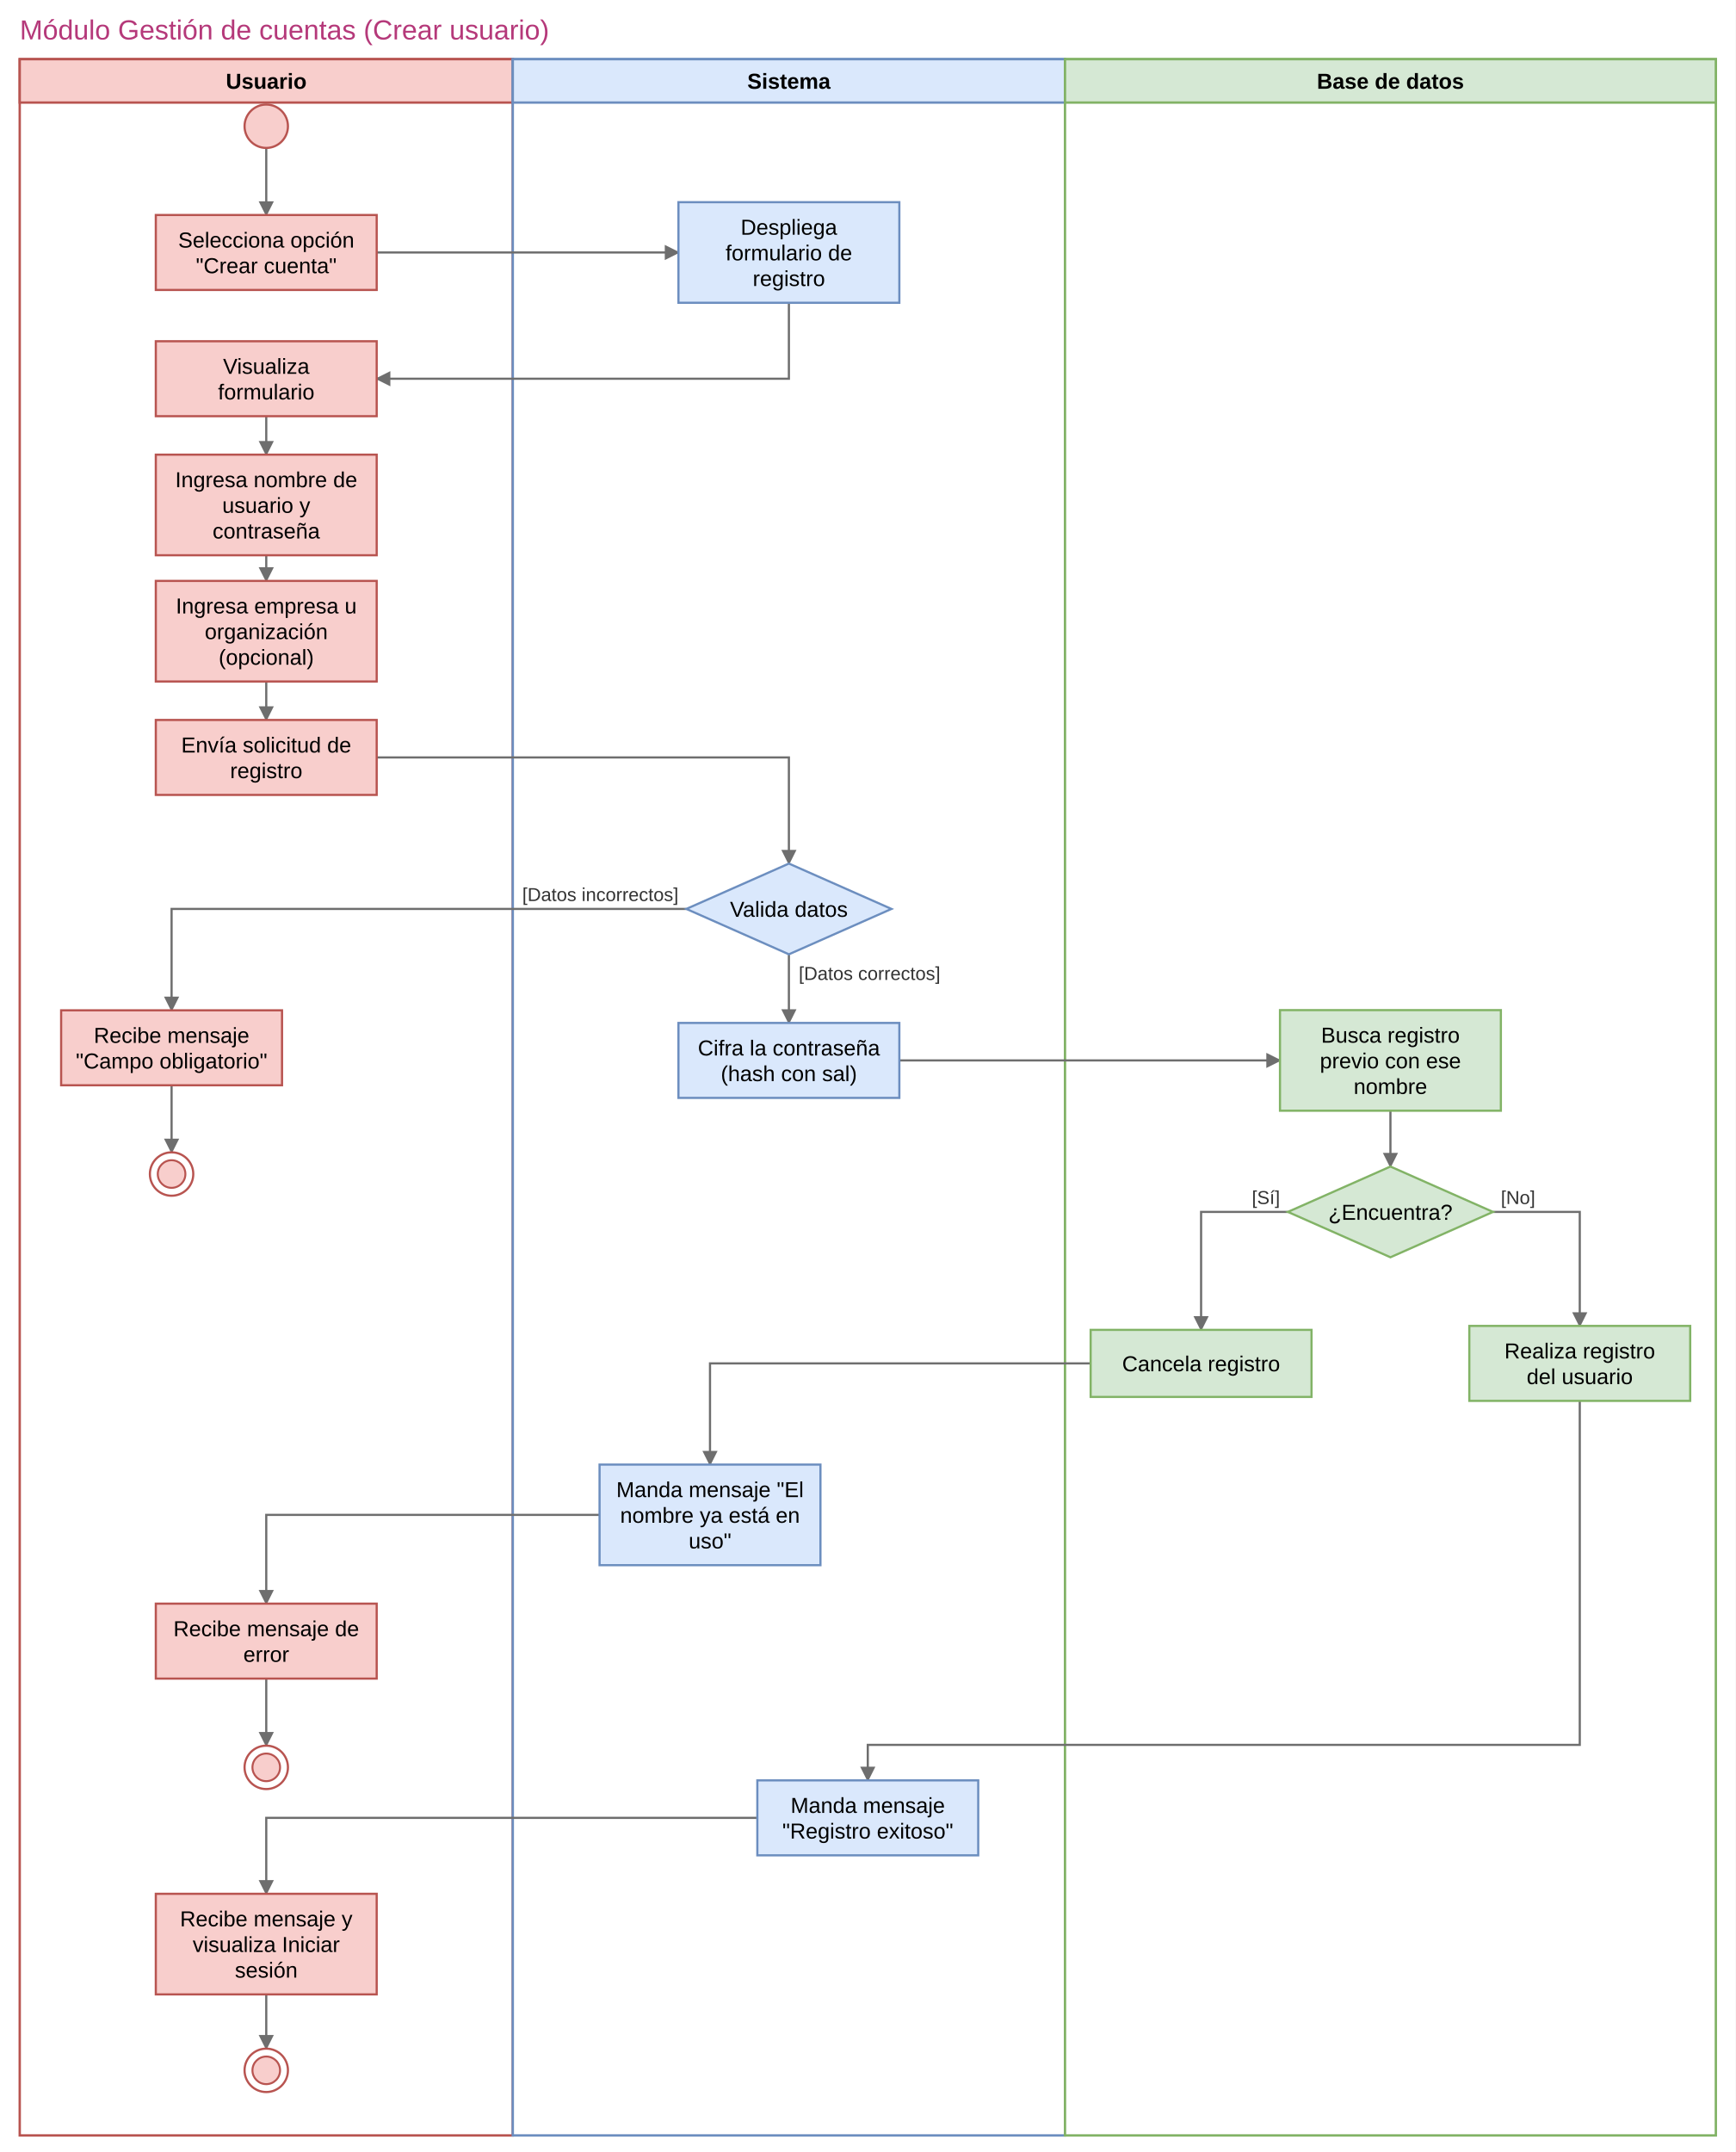
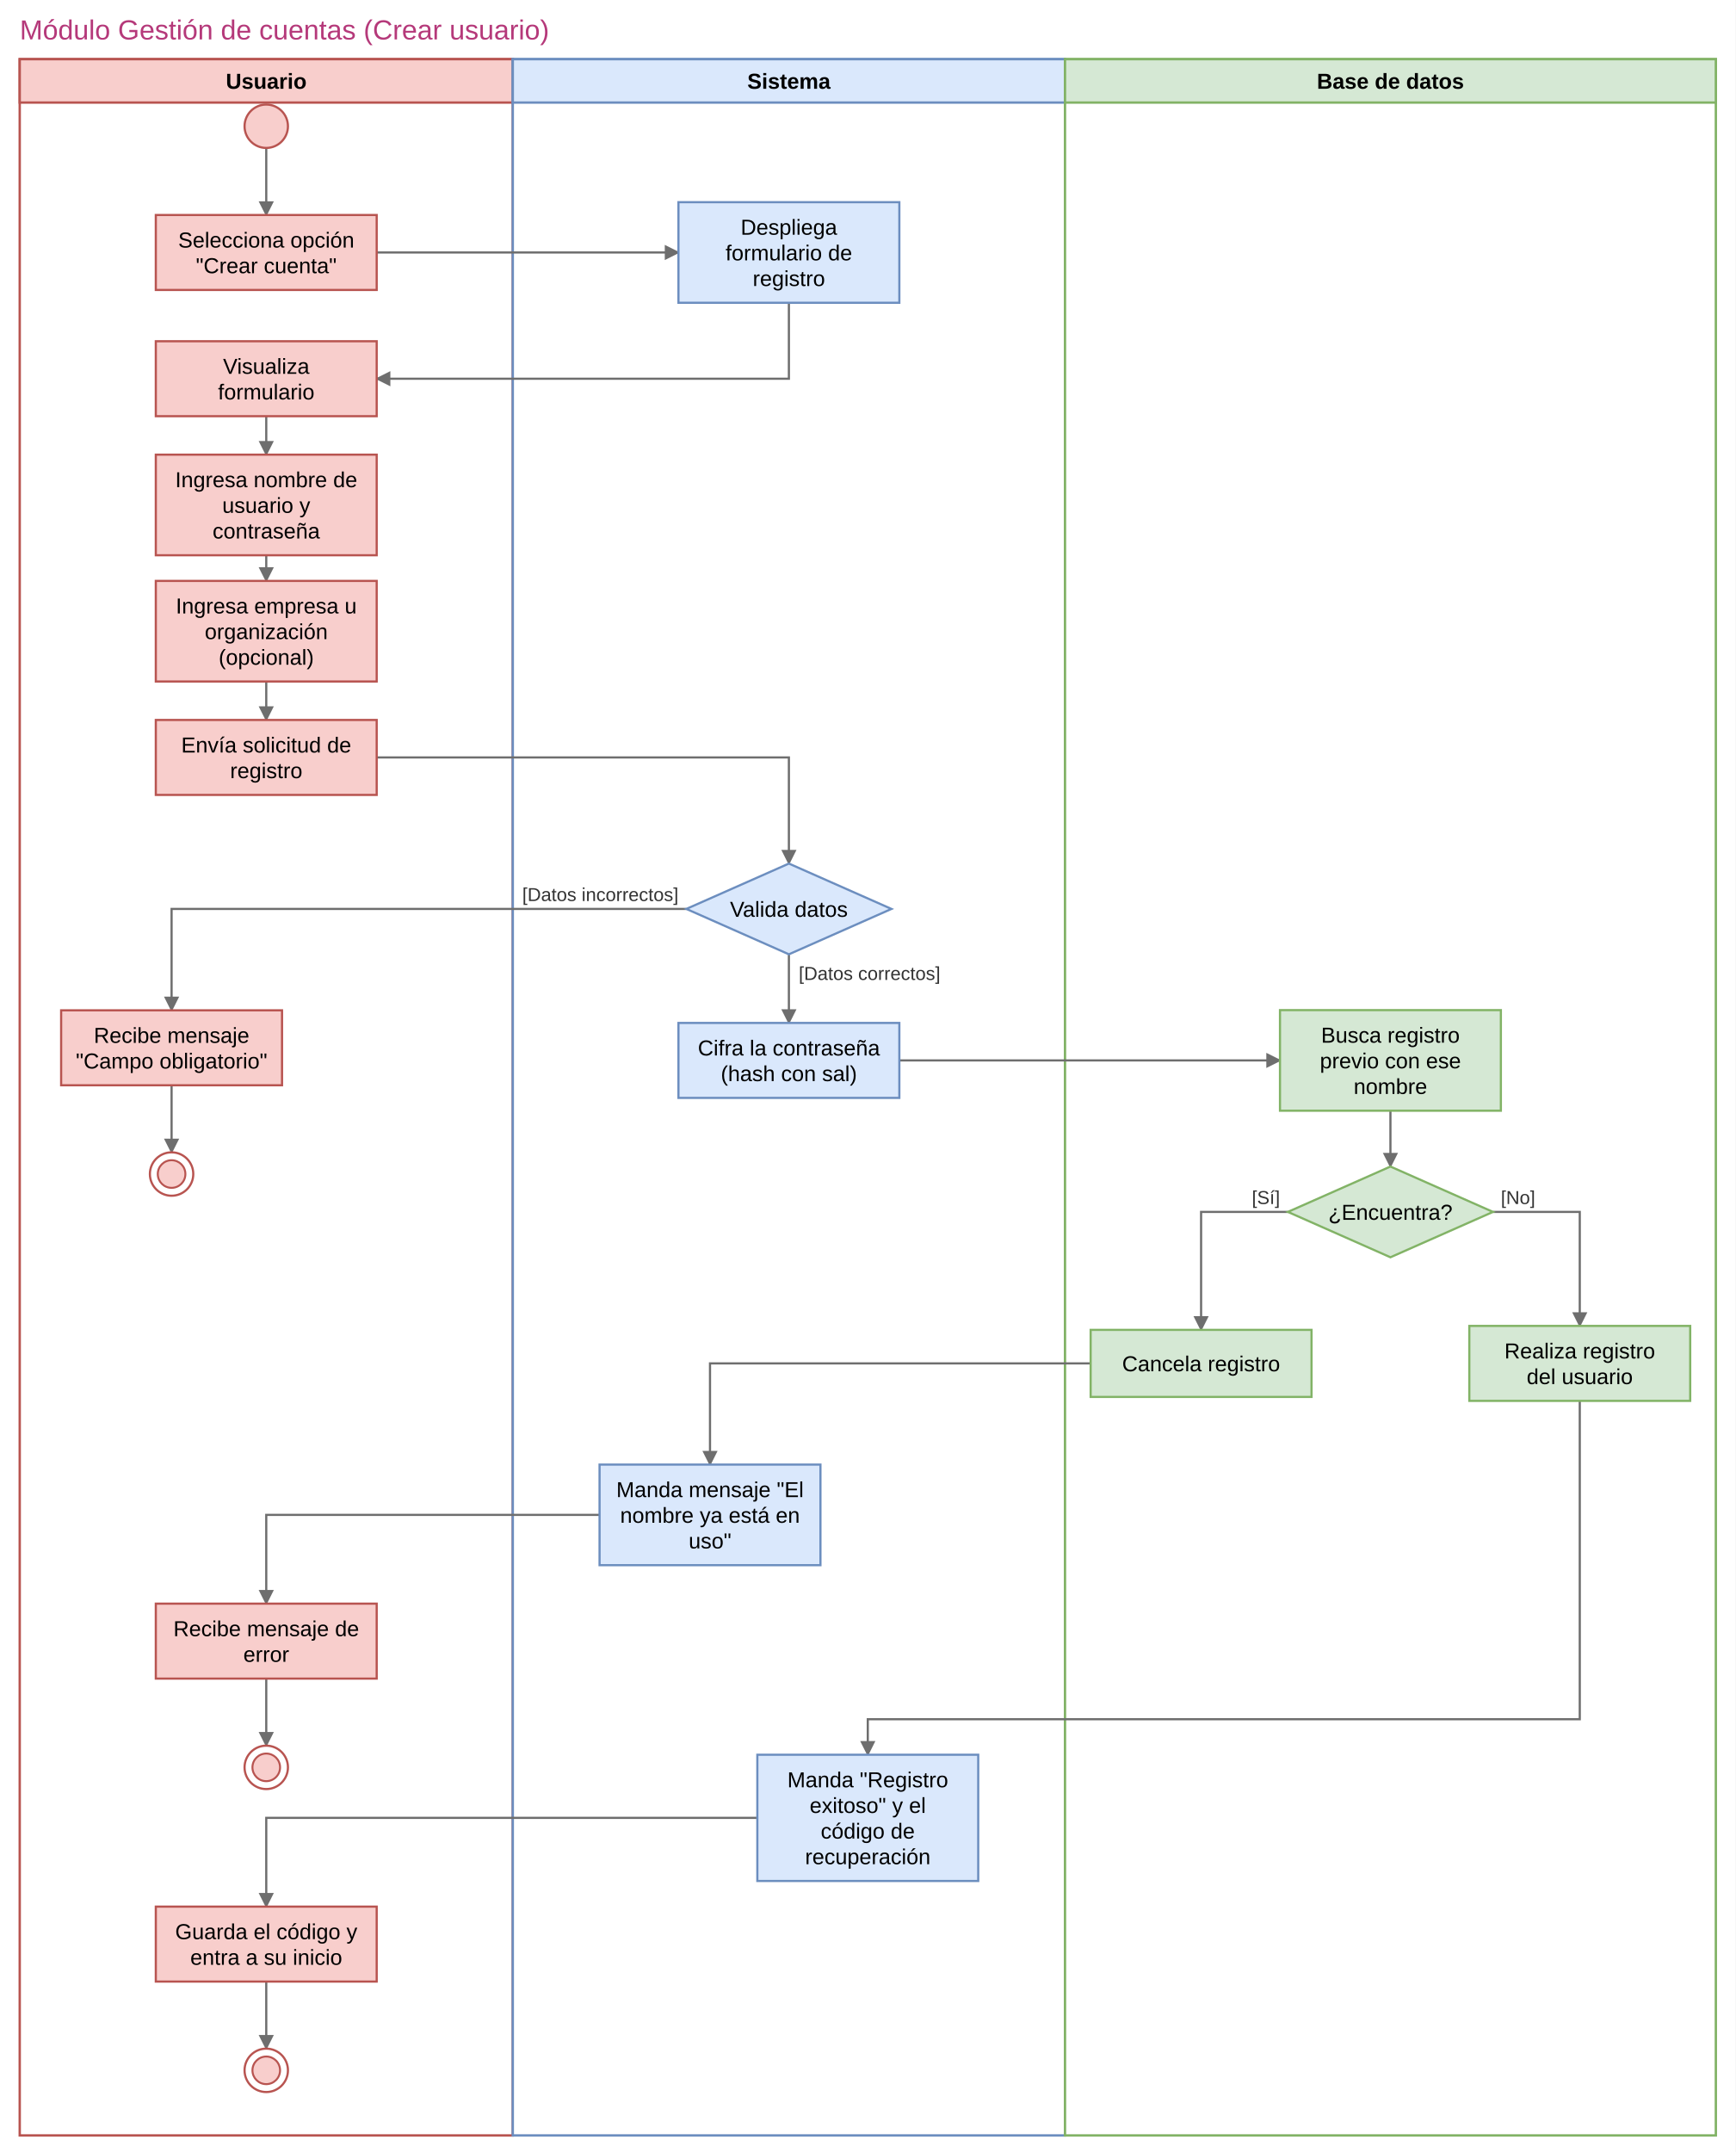
<svg xmlns="http://www.w3.org/2000/svg" width="880" height="1091" viewBox="0 0 880 1091" font-family="Liberation Sans, Arial, Helvetica, sans-serif" font-size="11">
  <defs>
    <marker id="f" viewBox="0 0 10 10" refX="9" refY="5" markerWidth="7" markerHeight="7" orient="auto-start-reverse">
      <path d="M0,0 L10,5 L0,10 z" fill="#6E6E6E" />
    </marker>
  </defs>
  <rect width="100%" height="100%" fill="#FFFFFF" />
  <text x="10" y="20" fill="#B5397A" font-size="14">Módulo Gestión de cuentas (Crear usuario)</text>
  <rect x="10" y="30" width="250" height="1052.6" fill="#FFFFFF" stroke="#B85450" stroke-width="1.2" />
  <rect x="10" y="30" width="250" height="22" fill="#F8CECC" stroke="#B85450" stroke-width="1.2" />
  <text x="135.0" y="45" text-anchor="middle" font-weight="bold">Usuario</text>
  <rect x="260" y="30" width="280" height="1052.6" fill="#FFFFFF" stroke="#6C8EBF" stroke-width="1.2" />
  <rect x="260" y="30" width="280" height="22" fill="#DAE8FC" stroke="#6C8EBF" stroke-width="1.2" />
  <text x="400.0" y="45" text-anchor="middle" font-weight="bold">Sistema</text>
  <rect x="540" y="30" width="330" height="1052.6" fill="#FFFFFF" stroke="#82B366" stroke-width="1.2" />
  <rect x="540" y="30" width="330" height="22" fill="#D5E8D4" stroke="#82B366" stroke-width="1.2" />
  <text x="705.0" y="45" text-anchor="middle" font-weight="bold">Base de datos</text>
  <polyline points="135.0,75.0 135.0,109.0" fill="none" stroke="#6E6E6E" stroke-width="1.1" marker-end="url(#f)" />
  <polyline points="191.0,128.0 344.0,128.0" fill="none" stroke="#6E6E6E" stroke-width="1.1" marker-end="url(#f)" />
  <polyline points="135.0,211.0 135.0,230.5" fill="none" stroke="#6E6E6E" stroke-width="1.1" marker-end="url(#f)" />
  <polyline points="135.0,281.5 135.0,294.5" fill="none" stroke="#6E6E6E" stroke-width="1.1" marker-end="url(#f)" />
  <polyline points="135.0,345.5 135.0,365.0" fill="none" stroke="#6E6E6E" stroke-width="1.1" marker-end="url(#f)" />
  <polyline points="87.0,550.2 87.0,584.2" fill="none" stroke="#6E6E6E" stroke-width="1.1" marker-end="url(#f)" />
  <polyline points="456.0,537.6 649.0,537.6" fill="none" stroke="#6E6E6E" stroke-width="1.1" marker-end="url(#f)" />
  <polyline points="705.0,563.1 705.0,591.4" fill="none" stroke="#6E6E6E" stroke-width="1.1" marker-end="url(#f)" />
  <polyline points="553.0,691.2 360.0,691.2 360.0,742.5" fill="none" stroke="#6E6E6E" stroke-width="1.1" marker-end="url(#f)" />
  <polyline points="304.0,768.0 135.0,768.0 135.0,813.0" fill="none" stroke="#6E6E6E" stroke-width="1.1" marker-end="url(#f)" />
  <polyline points="135.0,851.0 135.0,885.0" fill="none" stroke="#6E6E6E" stroke-width="1.1" marker-end="url(#f)" />
-   <polyline points="384.0,921.6 135.0,921.6 135.0,960.1" fill="none" stroke="#6E6E6E" stroke-width="1.1" marker-end="url(#f)" />
-   <polyline points="135.0,1011.1 135.0,1038.6" fill="none" stroke="#6E6E6E" stroke-width="1.1" marker-end="url(#f)" />
+   <polyline points="384.0,921.6 135.0,921.6 135.0,966.6" fill="none" stroke="#6E6E6E" stroke-width="1.1" marker-end="url(#f)" />
+   <polyline points="135.0,1004.6 135.0,1038.6" fill="none" stroke="#6E6E6E" stroke-width="1.1" marker-end="url(#f)" />
  <polyline points="400.0,153.5 400.0,192.0 191.0,192.0" fill="none" stroke="#6E6E6E" stroke-width="1.1" marker-end="url(#f)" />
  <polyline points="191.0,384.0 400.0,384.0 400.0,437.8" fill="none" stroke="#6E6E6E" stroke-width="1.1" marker-end="url(#f)" />
  <polyline points="348.0,460.8 87.0,460.8 87.0,512.2" fill="none" stroke="#6E6E6E" stroke-width="1.1" marker-end="url(#f)" />
  <text x="344.0" y="456.8" text-anchor="end" font-size="9.5" fill="#333">[Datos incorrectos]</text>
  <polyline points="400.0,483.8 400.0,518.6" fill="none" stroke="#6E6E6E" stroke-width="1.1" marker-end="url(#f)" />
  <text x="405.0" y="496.8" font-size="9.5" fill="#333">[Datos correctos]</text>
  <polyline points="653.0,614.4 609.0,614.4 609.0,674.2" fill="none" stroke="#6E6E6E" stroke-width="1.1" marker-end="url(#f)" />
  <text x="649.0" y="610.4" text-anchor="end" font-size="9.5" fill="#333">[Sí]</text>
  <polyline points="757.0,614.4 801.0,614.4 801.0,672.2" fill="none" stroke="#6E6E6E" stroke-width="1.1" marker-end="url(#f)" />
  <text x="761.0" y="610.4" text-anchor="start" font-size="9.5" fill="#333">[No]</text>
-   <polyline points="801.0,710.2 801.0,884.6 440.0,884.6 440.0,902.6" fill="none" stroke="#6E6E6E" stroke-width="1.1" marker-end="url(#f)" />
+   <polyline points="801.0,710.2 801.0,871.6 440.0,871.6 440.0,889.6" fill="none" stroke="#6E6E6E" stroke-width="1.1" marker-end="url(#f)" />
  <circle cx="135.0" cy="64" r="11" fill="#F8CECC" stroke="#B85450" stroke-width="1.1" />
  <rect x="79.0" y="109.0" width="112" height="38" fill="#F8CECC" stroke="#B85450" stroke-width="1.1" />
  <text x="135.0" y="125.5" text-anchor="middle">Selecciona opción</text>
  <text x="135.0" y="138.5" text-anchor="middle">"Crear cuenta"</text>
  <rect x="344.0" y="102.5" width="112" height="51" fill="#DAE8FC" stroke="#6C8EBF" stroke-width="1.1" />
  <text x="400.0" y="119.0" text-anchor="middle">Despliega</text>
  <text x="400.0" y="132.0" text-anchor="middle">formulario de</text>
  <text x="400.0" y="145.0" text-anchor="middle">registro</text>
  <rect x="79.0" y="173.0" width="112" height="38" fill="#F8CECC" stroke="#B85450" stroke-width="1.1" />
  <text x="135.0" y="189.5" text-anchor="middle">Visualiza</text>
  <text x="135.0" y="202.5" text-anchor="middle">formulario</text>
  <rect x="79.0" y="230.5" width="112" height="51" fill="#F8CECC" stroke="#B85450" stroke-width="1.1" />
  <text x="135.0" y="247.0" text-anchor="middle">Ingresa nombre de</text>
  <text x="135.0" y="260.0" text-anchor="middle">usuario y</text>
  <text x="135.0" y="273.0" text-anchor="middle">contraseña</text>
  <rect x="79.0" y="294.5" width="112" height="51" fill="#F8CECC" stroke="#B85450" stroke-width="1.1" />
  <text x="135.0" y="311.0" text-anchor="middle">Ingresa empresa u</text>
  <text x="135.0" y="324.0" text-anchor="middle">organización</text>
  <text x="135.0" y="337.0" text-anchor="middle">(opcional)</text>
  <rect x="79.0" y="365.0" width="112" height="38" fill="#F8CECC" stroke="#B85450" stroke-width="1.1" />
  <text x="135.0" y="381.5" text-anchor="middle">Envía solicitud de</text>
  <text x="135.0" y="394.5" text-anchor="middle">registro</text>
  <polygon points="400.0,437.8 452.0,460.8 400.0,483.8 348.0,460.8" fill="#DAE8FC" stroke="#6C8EBF" stroke-width="1.1" />
  <text x="400.0" y="464.8" text-anchor="middle">Valida datos</text>
  <rect x="31.0" y="512.2" width="112" height="38" fill="#F8CECC" stroke="#B85450" stroke-width="1.1" />
  <text x="87.0" y="528.7" text-anchor="middle">Recibe mensaje</text>
  <text x="87.0" y="541.7" text-anchor="middle">"Campo obligatorio"</text>
  <circle cx="87.0" cy="595.2" r="11" fill="#FFFFFF" stroke="#B85450" stroke-width="1.1" />
  <circle cx="87.0" cy="595.2" r="7" fill="#F8CECC" stroke="#B85450" stroke-width="1" />
  <rect x="344.0" y="518.6" width="112" height="38" fill="#DAE8FC" stroke="#6C8EBF" stroke-width="1.1" />
  <text x="400.0" y="535.1" text-anchor="middle">Cifra la contraseña</text>
  <text x="400.0" y="548.1" text-anchor="middle">(hash con sal)</text>
  <rect x="649.0" y="512.1" width="112" height="51" fill="#D5E8D4" stroke="#82B366" stroke-width="1.1" />
  <text x="705.0" y="528.6" text-anchor="middle">Busca registro</text>
  <text x="705.0" y="541.6" text-anchor="middle">previo con ese</text>
  <text x="705.0" y="554.6" text-anchor="middle">nombre</text>
  <polygon points="705.0,591.4 757.0,614.4 705.0,637.4 653.0,614.4" fill="#D5E8D4" stroke="#82B366" stroke-width="1.1" />
  <text x="705.0" y="618.4" text-anchor="middle">¿Encuentra?</text>
  <rect x="553.0" y="674.2" width="112" height="34" fill="#D5E8D4" stroke="#82B366" stroke-width="1.1" />
  <text x="609.0" y="695.2" text-anchor="middle">Cancela registro</text>
  <rect x="745.0" y="672.2" width="112" height="38" fill="#D5E8D4" stroke="#82B366" stroke-width="1.1" />
  <text x="801.0" y="688.7" text-anchor="middle">Realiza registro</text>
  <text x="801.0" y="701.7" text-anchor="middle">del usuario</text>
  <rect x="304.0" y="742.5" width="112" height="51" fill="#DAE8FC" stroke="#6C8EBF" stroke-width="1.1" />
  <text x="360.0" y="759.0" text-anchor="middle">Manda mensaje "El</text>
  <text x="360.0" y="772.0" text-anchor="middle">nombre ya está en</text>
  <text x="360.0" y="785.0" text-anchor="middle">uso"</text>
  <rect x="79.0" y="813.0" width="112" height="38" fill="#F8CECC" stroke="#B85450" stroke-width="1.1" />
  <text x="135.0" y="829.5" text-anchor="middle">Recibe mensaje de</text>
  <text x="135.0" y="842.5" text-anchor="middle">error</text>
  <circle cx="135.0" cy="896" r="11" fill="#FFFFFF" stroke="#B85450" stroke-width="1.1" />
  <circle cx="135.0" cy="896" r="7" fill="#F8CECC" stroke="#B85450" stroke-width="1" />
-   <rect x="384.0" y="902.6" width="112" height="38" fill="#DAE8FC" stroke="#6C8EBF" stroke-width="1.1" />
-   <text x="440.0" y="919.1" text-anchor="middle">Manda mensaje</text>
-   <text x="440.0" y="932.1" text-anchor="middle">"Registro exitoso"</text>
-   <rect x="79.0" y="960.1" width="112" height="51" fill="#F8CECC" stroke="#B85450" stroke-width="1.1" />
-   <text x="135.0" y="976.6" text-anchor="middle">Recibe mensaje y</text>
-   <text x="135.0" y="989.6" text-anchor="middle">visualiza Iniciar</text>
-   <text x="135.0" y="1002.6" text-anchor="middle">sesión</text>
+   <rect x="384.0" y="889.6" width="112" height="64" fill="#DAE8FC" stroke="#6C8EBF" stroke-width="1.1" />
+   <text x="440.0" y="906.1" text-anchor="middle">Manda "Registro</text>
+   <text x="440.0" y="919.1" text-anchor="middle">exitoso" y el</text>
+   <text x="440.0" y="932.1" text-anchor="middle">código de</text>
+   <text x="440.0" y="945.1" text-anchor="middle">recuperación</text>
+   <rect x="79.0" y="966.6" width="112" height="38" fill="#F8CECC" stroke="#B85450" stroke-width="1.1" />
+   <text x="135.0" y="983.1" text-anchor="middle">Guarda el código y</text>
+   <text x="135.0" y="996.1" text-anchor="middle">entra a su inicio</text>
  <circle cx="135.0" cy="1049.6" r="11" fill="#FFFFFF" stroke="#B85450" stroke-width="1.1" />
  <circle cx="135.0" cy="1049.6" r="7" fill="#F8CECC" stroke="#B85450" stroke-width="1" />
</svg>
